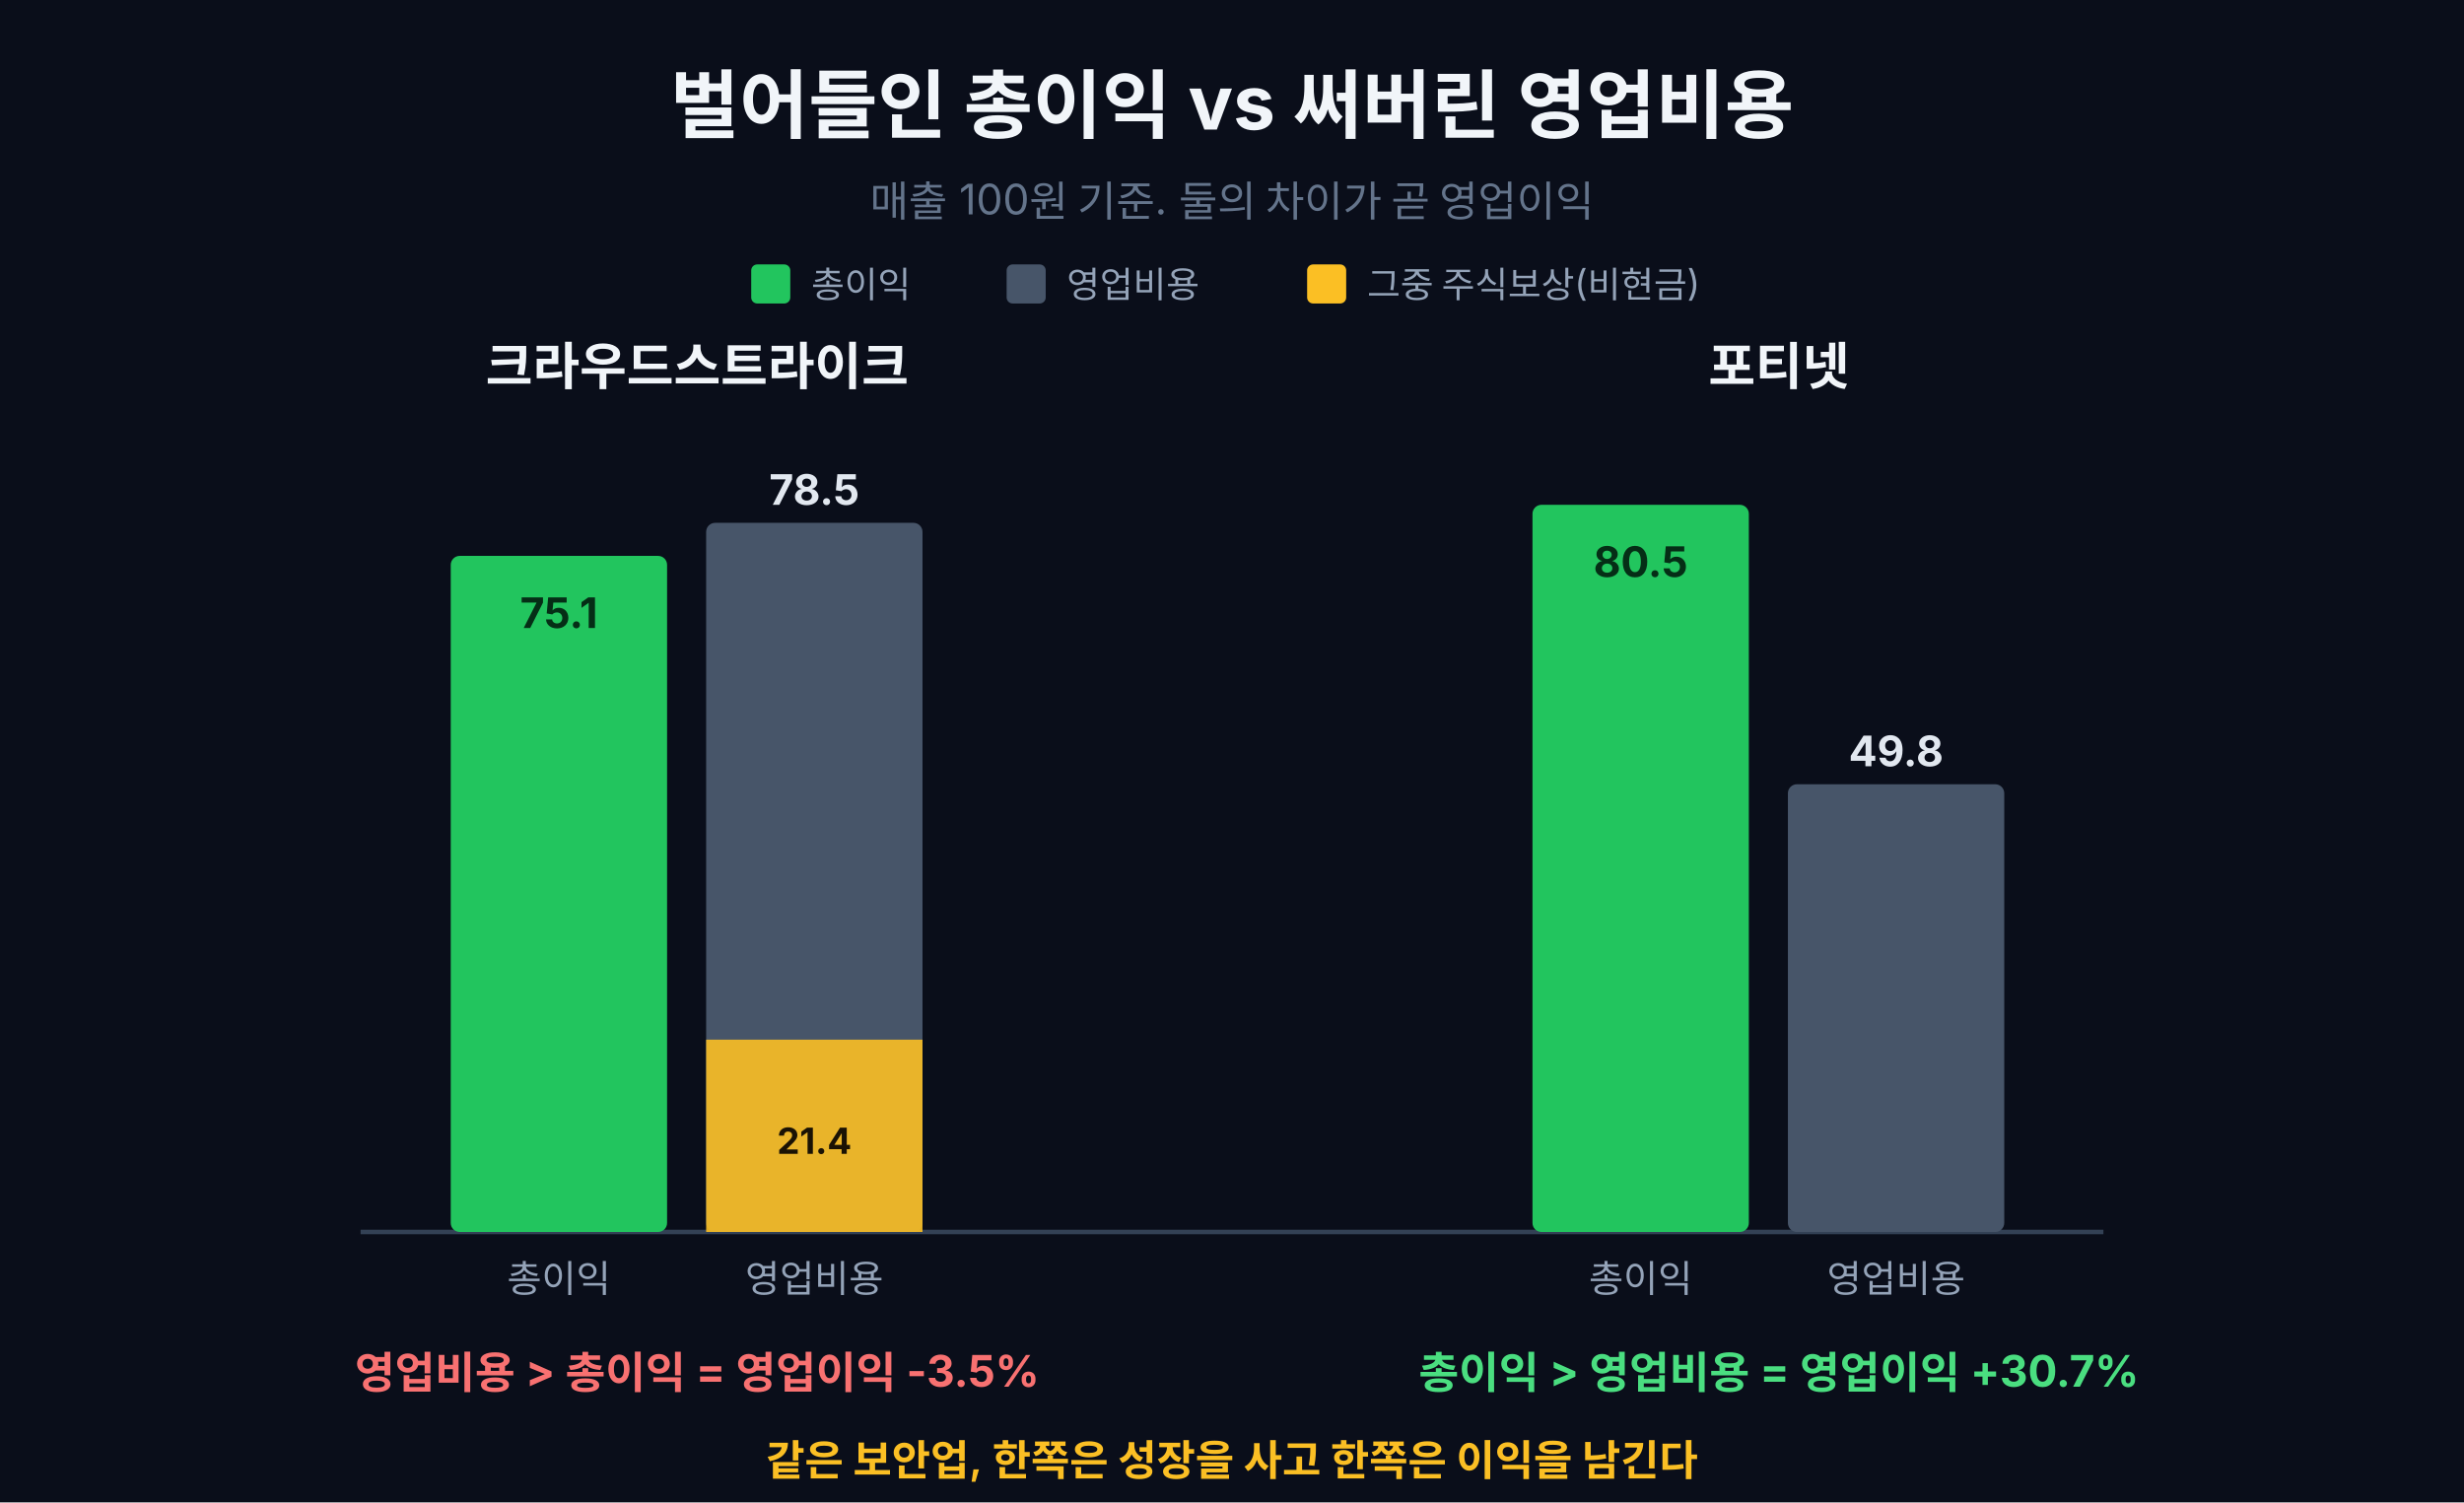
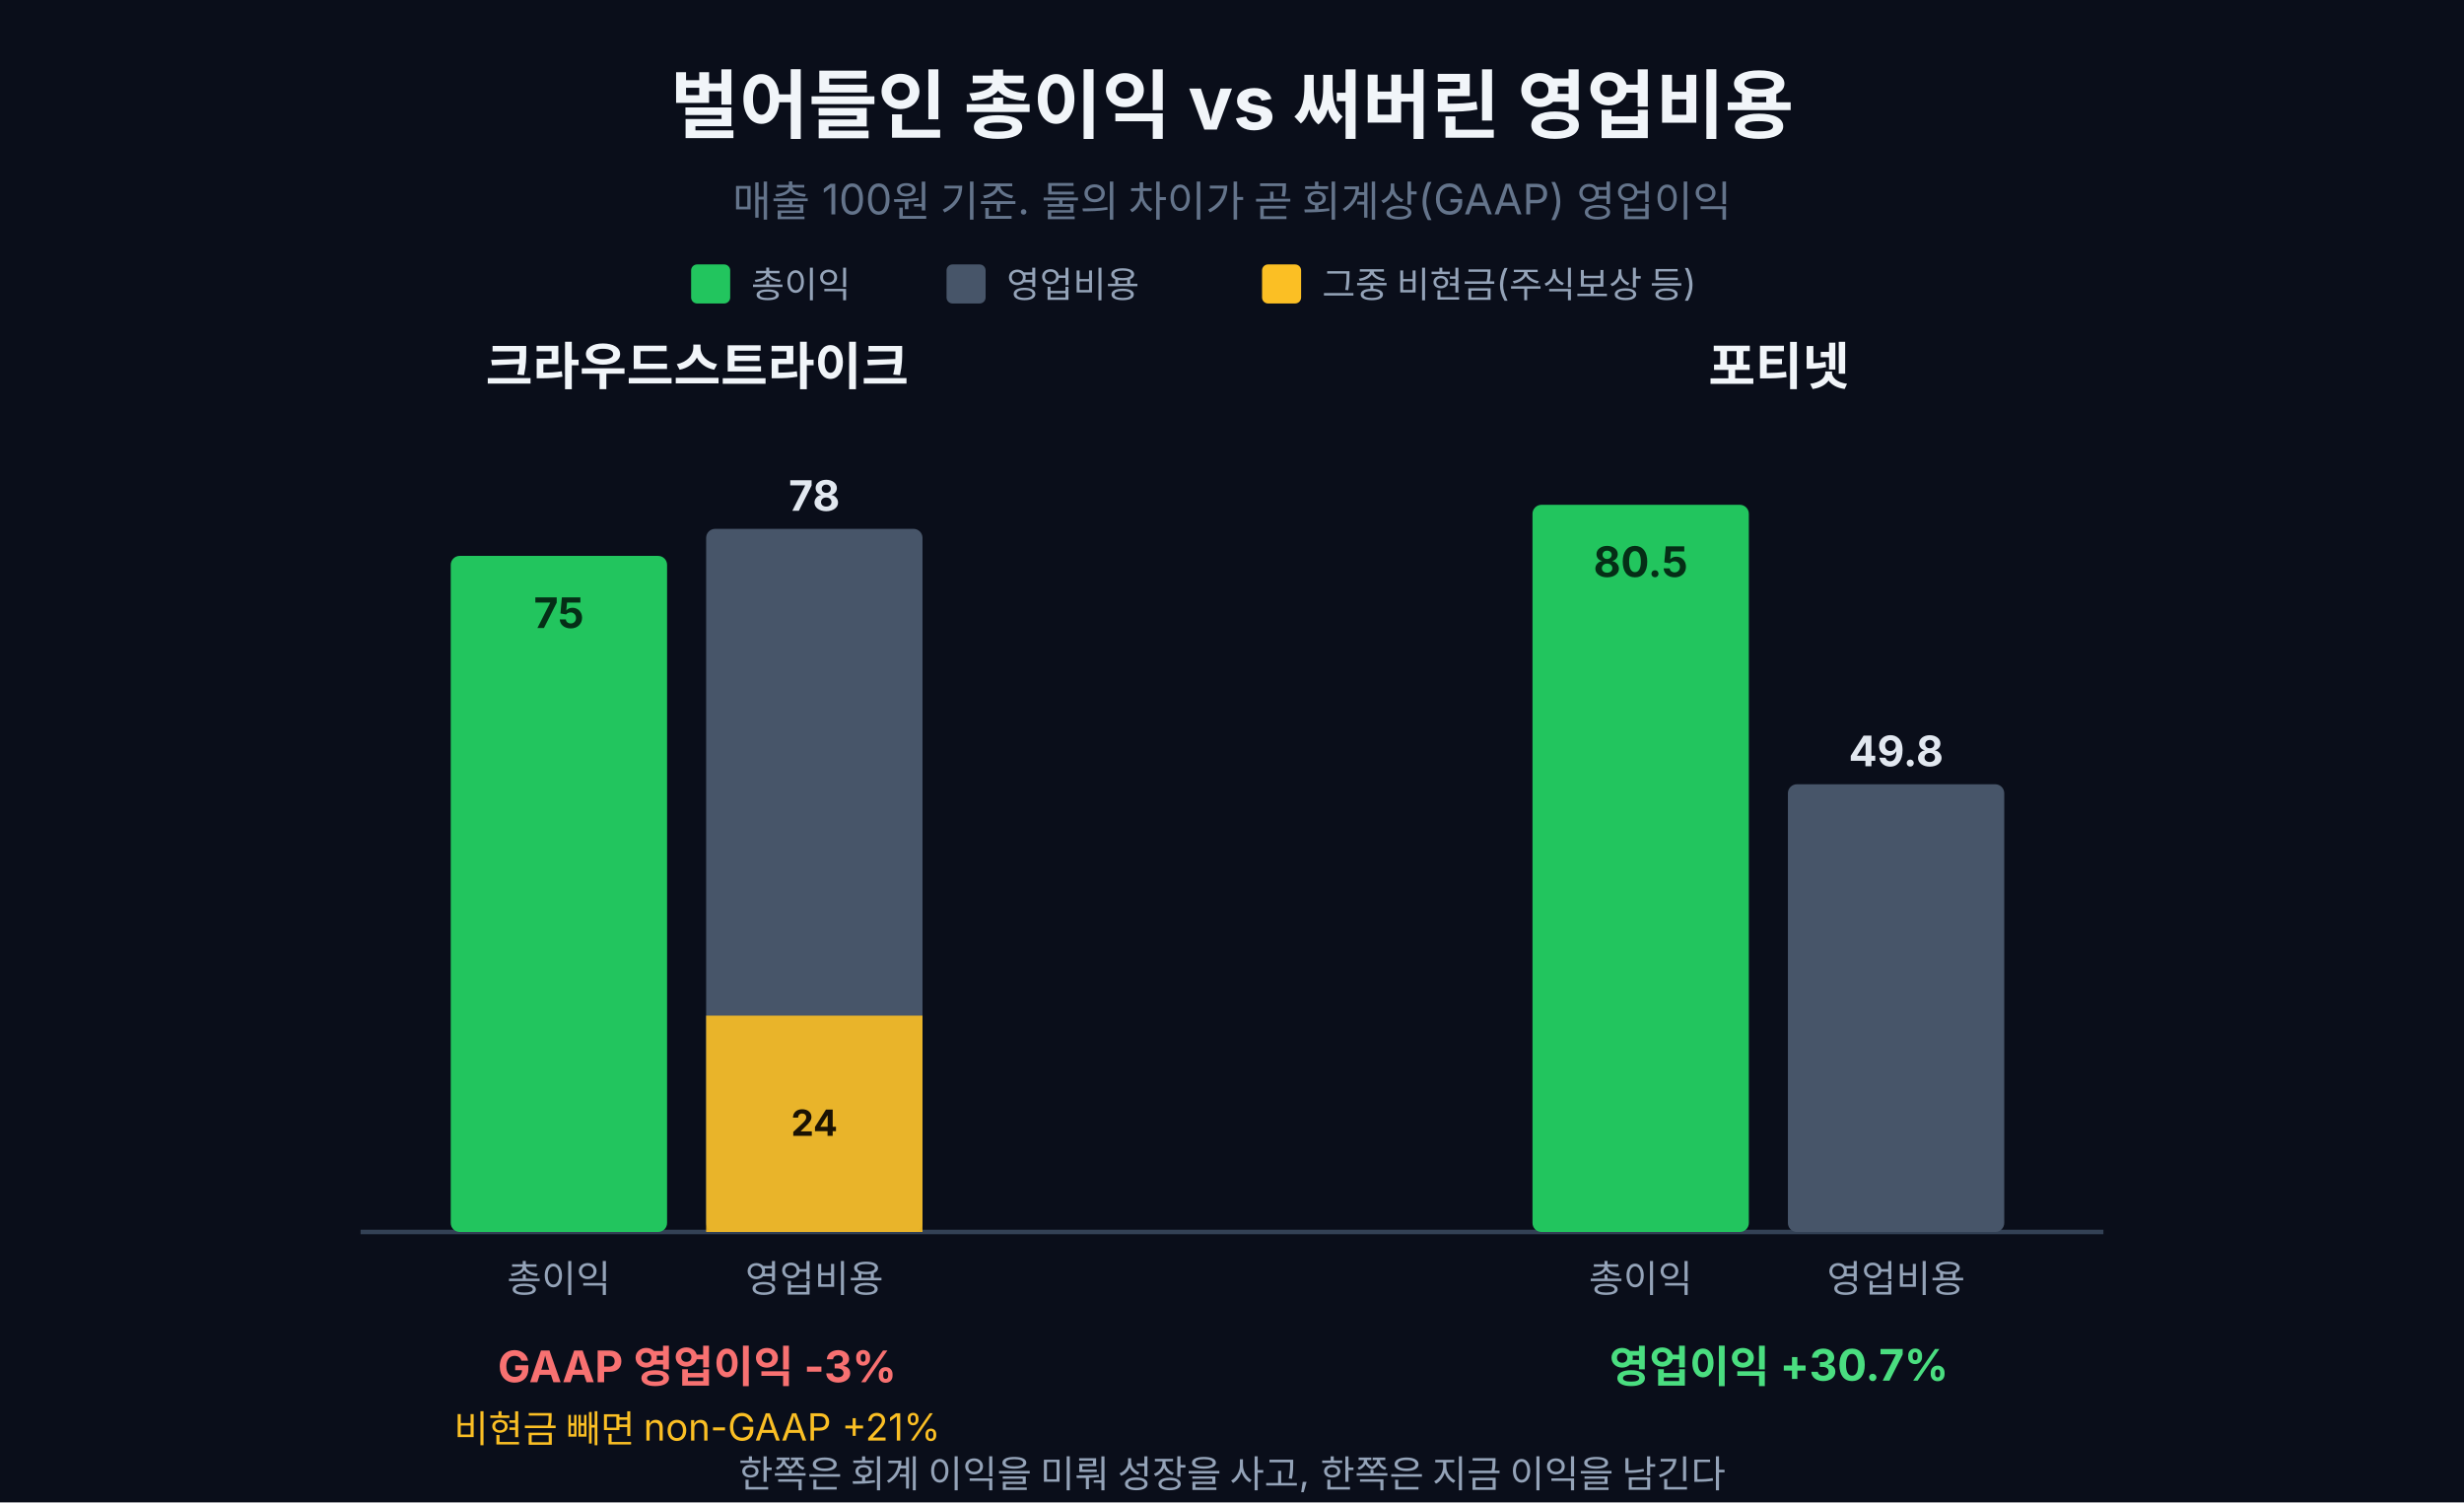
<svg xmlns="http://www.w3.org/2000/svg" viewBox="0 0 820 500" font-family="-apple-system, 'Segoe UI', sans-serif">
  <rect width="820" height="500" fill="#0a0e1a" />
  <text x="410" y="44" fill="#f1f5f9" font-size="25" font-weight="700" text-anchor="middle">벌어들인 총이익 vs 써버린 영업비용</text>
-   <text x="410" y="72" fill="#64748b" font-size="14" text-anchor="middle">매출 100원 기준. 둘의 차이가 곧 영업이익</text>
-   <rect x="250" y="88" width="13" height="13" rx="2" fill="#22c55e" />
-   <text x="270" y="99" fill="#94a3b8" font-size="12">총이익</text>
-   <rect x="335" y="88" width="13" height="13" rx="2" fill="#475569" />
-   <text x="355" y="99" fill="#94a3b8" font-size="12">영업비용</text>
-   <rect x="435" y="88" width="13" height="13" rx="2" fill="#fbbf24" />
-   <text x="455" y="99" fill="#94a3b8" font-size="12">그중 주식보상(비현금)</text>
+   <text x="410" y="72" fill="#64748b" font-size="14" text-anchor="middle">매출 100원 기준. 둘의 차이가 곧 회계상(GAAP) 영업이익</text>
+   <rect x="230" y="88" width="13" height="13" rx="2" fill="#22c55e" />
+   <text x="250" y="99" fill="#94a3b8" font-size="12">총이익</text>
+   <rect x="315" y="88" width="13" height="13" rx="2" fill="#475569" />
+   <text x="335" y="99" fill="#94a3b8" font-size="12">영업비용</text>
+   <rect x="420" y="88" width="13" height="13" rx="2" fill="#fbbf24" />
+   <text x="440" y="99" fill="#94a3b8" font-size="12">그중 비현금(주식보상 등)</text>
  <line x1="120" y1="410" x2="700" y2="410" stroke="#334155" stroke-width="1.5" />
  <text x="232" y="128" fill="#f1f5f9" font-size="17" font-weight="700" text-anchor="middle">크라우드스트라이크</text>
  <rect x="150" y="185" width="72" height="225" rx="3" fill="#22c55e" />
-   <text x="186" y="209" fill="#052e16" font-size="14" font-weight="700" text-anchor="middle">75.1</text>
-   <rect x="235" y="174" width="72" height="236" rx="3" fill="#475569" />
-   <rect x="235" y="346" width="72" height="64" fill="#fbbf24" opacity="0.9" />
-   <text x="271" y="168" fill="#e2e8f0" font-size="14" font-weight="700" text-anchor="middle">78.5</text>
-   <text x="271" y="384" fill="#1a1204" font-size="12" font-weight="700" text-anchor="middle">21.4</text>
+   <text x="186" y="209" fill="#052e16" font-size="14" font-weight="700" text-anchor="middle">75</text>
+   <rect x="235" y="176" width="72" height="234" rx="3" fill="#475569" />
+   <rect x="235" y="338" width="72" height="72" fill="#fbbf24" opacity="0.9" />
+   <text x="271" y="170" fill="#e2e8f0" font-size="14" font-weight="700" text-anchor="middle">78</text>
+   <text x="271" y="378" fill="#1a1204" font-size="12" font-weight="700" text-anchor="middle">24</text>
  <text x="186" y="430" fill="#94a3b8" font-size="12.5" text-anchor="middle">총이익</text>
  <text x="271" y="430" fill="#94a3b8" font-size="12.5" text-anchor="middle">영업비용</text>
-   <text x="232" y="462" fill="#f87171" font-size="14.5" font-weight="700" text-anchor="middle">영업비용 &gt; 총이익 = 영업이익 -3.5%</text>
+   <text x="232" y="460" fill="#f87171" font-size="14.5" font-weight="700" text-anchor="middle">GAAP 영업이익 -3%</text>
+   <text x="232" y="480" fill="#fbbf24" font-size="12.5" text-anchor="middle">비현금 빼면 non-GAAP +21%</text>
  <text x="592" y="128" fill="#f1f5f9" font-size="17" font-weight="700" text-anchor="middle">포티넷</text>
  <rect x="510" y="168" width="72" height="242" rx="3" fill="#22c55e" />
  <text x="546" y="192" fill="#052e16" font-size="14" font-weight="700" text-anchor="middle">80.5</text>
  <rect x="595" y="261" width="72" height="149" rx="3" fill="#475569" />
  <text x="631" y="255" fill="#e2e8f0" font-size="14" font-weight="700" text-anchor="middle">49.8</text>
  <text x="546" y="430" fill="#94a3b8" font-size="12.5" text-anchor="middle">총이익</text>
  <text x="631" y="430" fill="#94a3b8" font-size="12.5" text-anchor="middle">영업비용</text>
-   <text x="592" y="462" fill="#4ade80" font-size="14.5" font-weight="700" text-anchor="middle">총이익 &gt; 영업비용 = 영업이익 +30.7%</text>
-   <text x="410" y="491" fill="#fbbf24" font-size="14" font-weight="600" text-anchor="middle">같은 보안업, 한쪽은 성장을 사고 한쪽은 이익을 남긴다</text>
+   <text x="592" y="460" fill="#4ade80" font-size="14.5" font-weight="700" text-anchor="middle">영업이익 +30.7%</text>
+   <text x="410" y="495" fill="#94a3b8" font-size="12.5" text-anchor="middle">한쪽은 회계 이익을 미뤄 성장을 사고, 한쪽은 지금 이익을 남긴다</text>
</svg>
